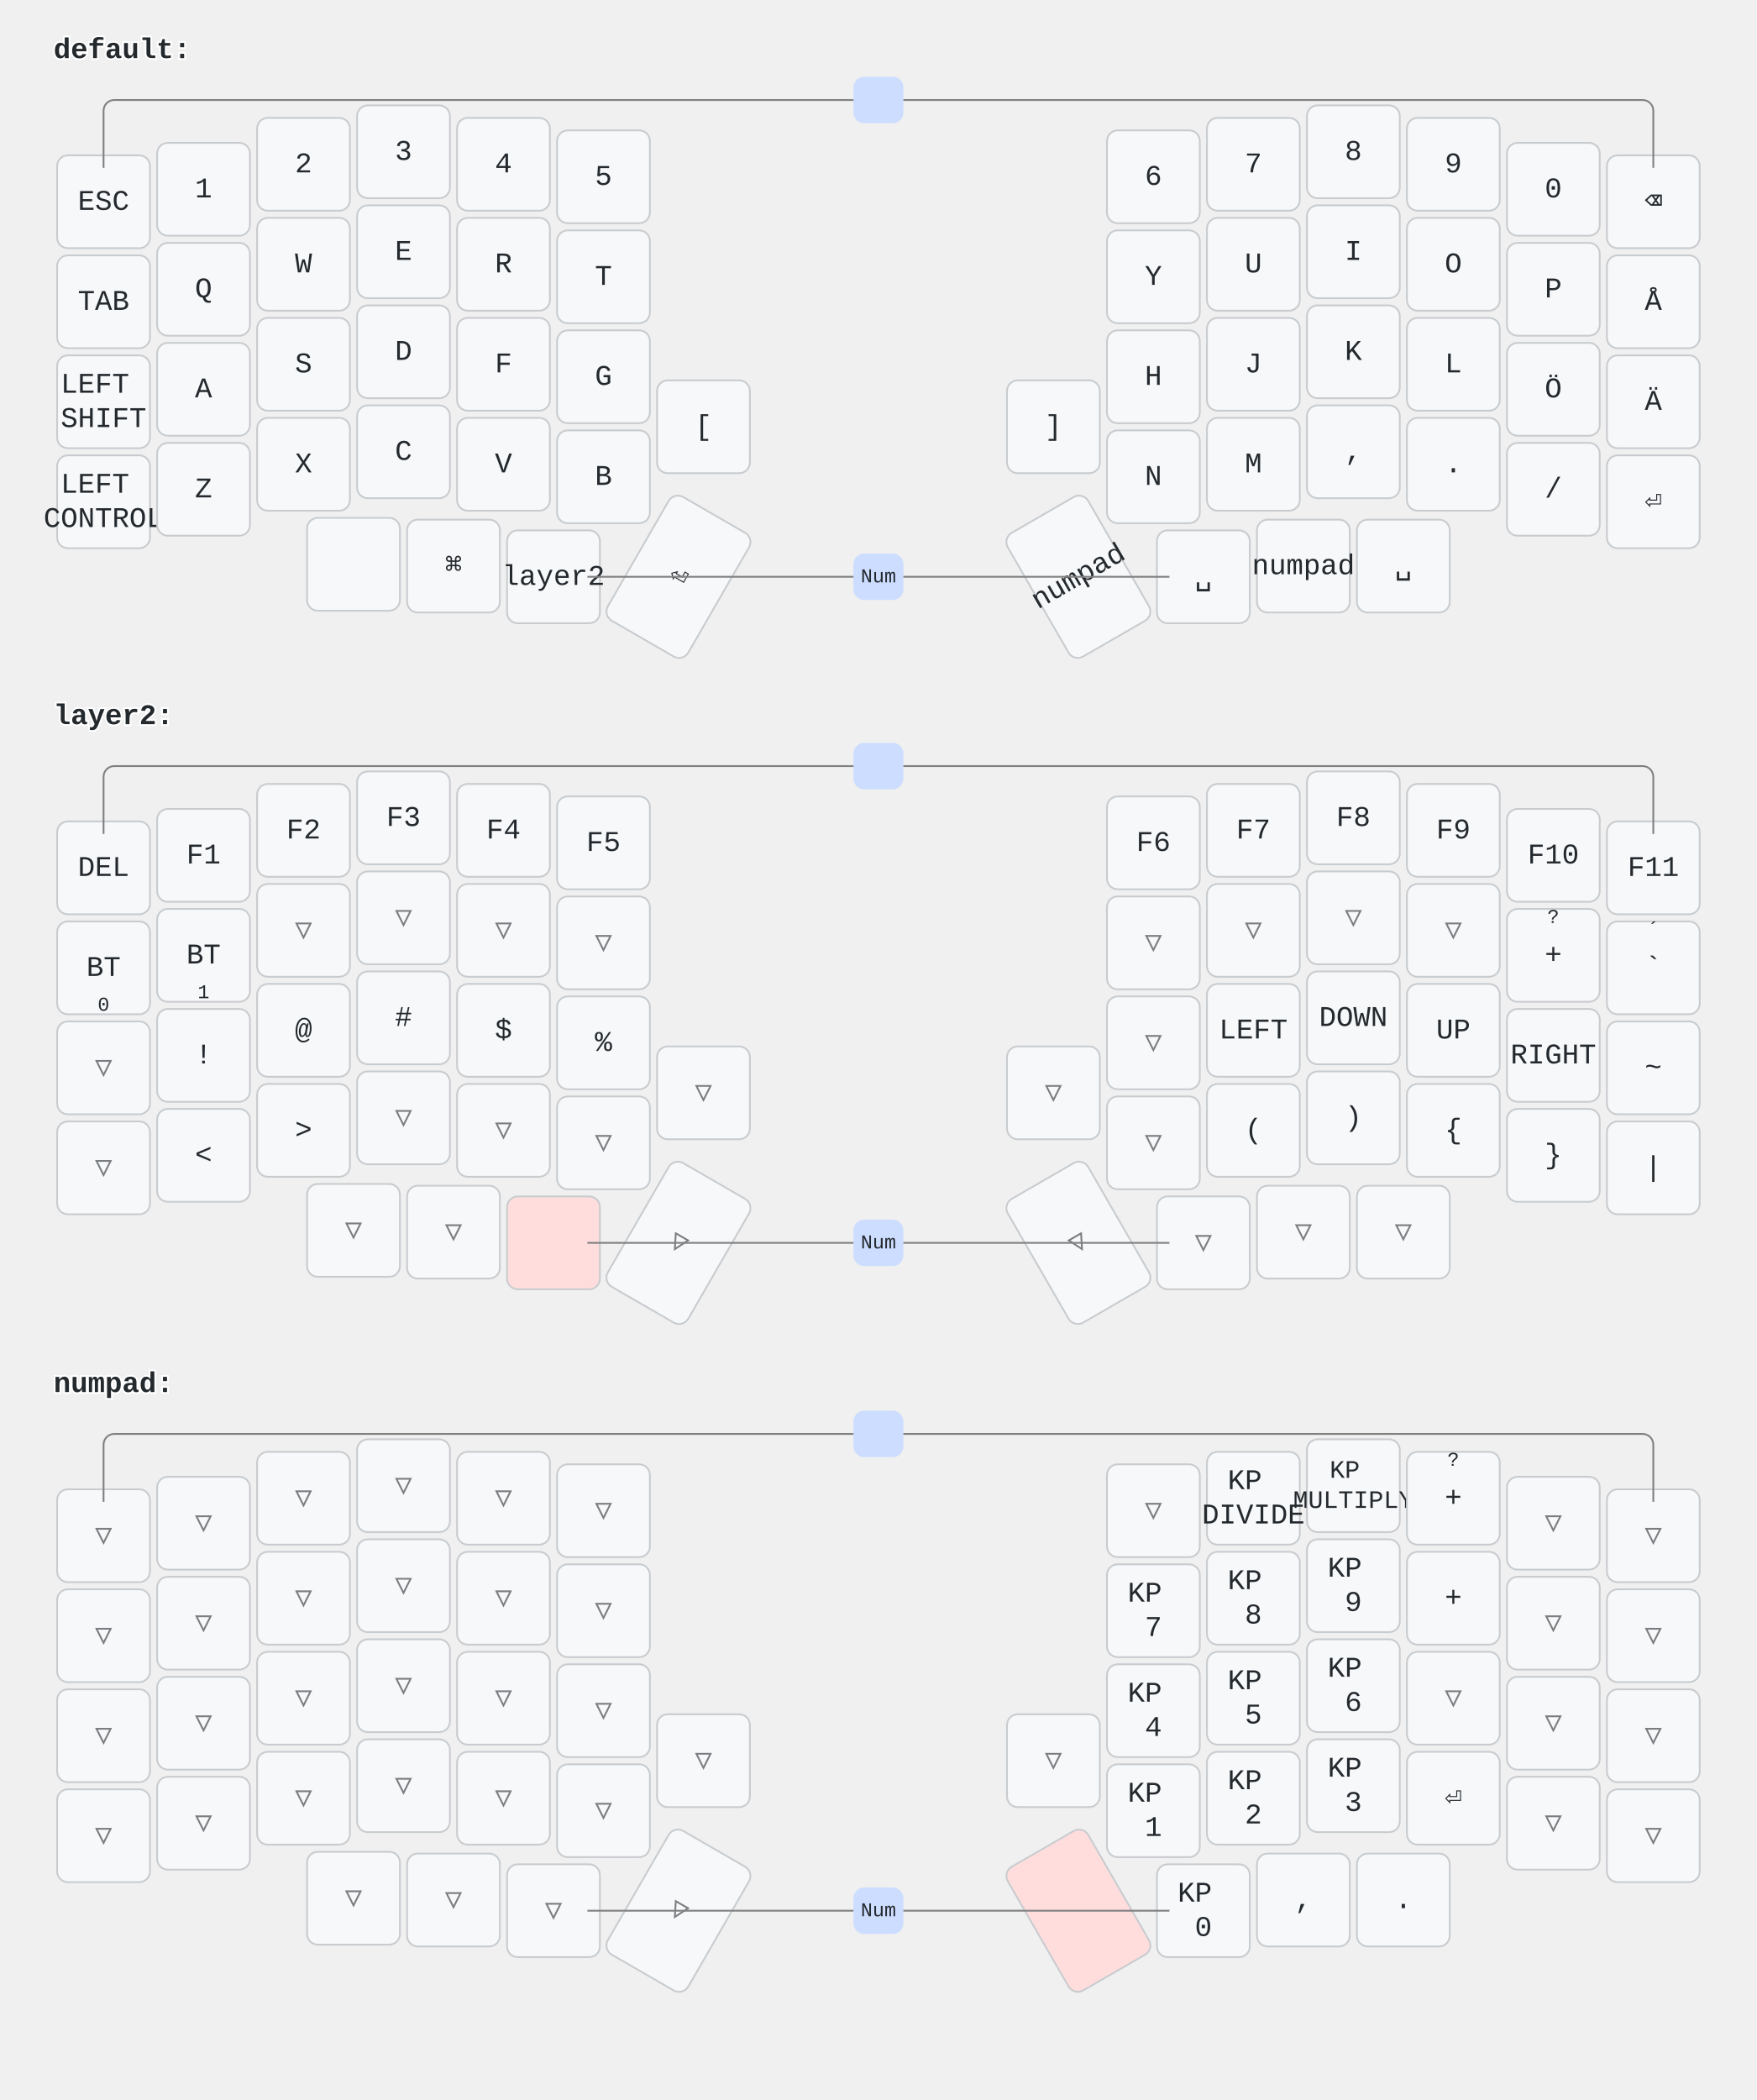
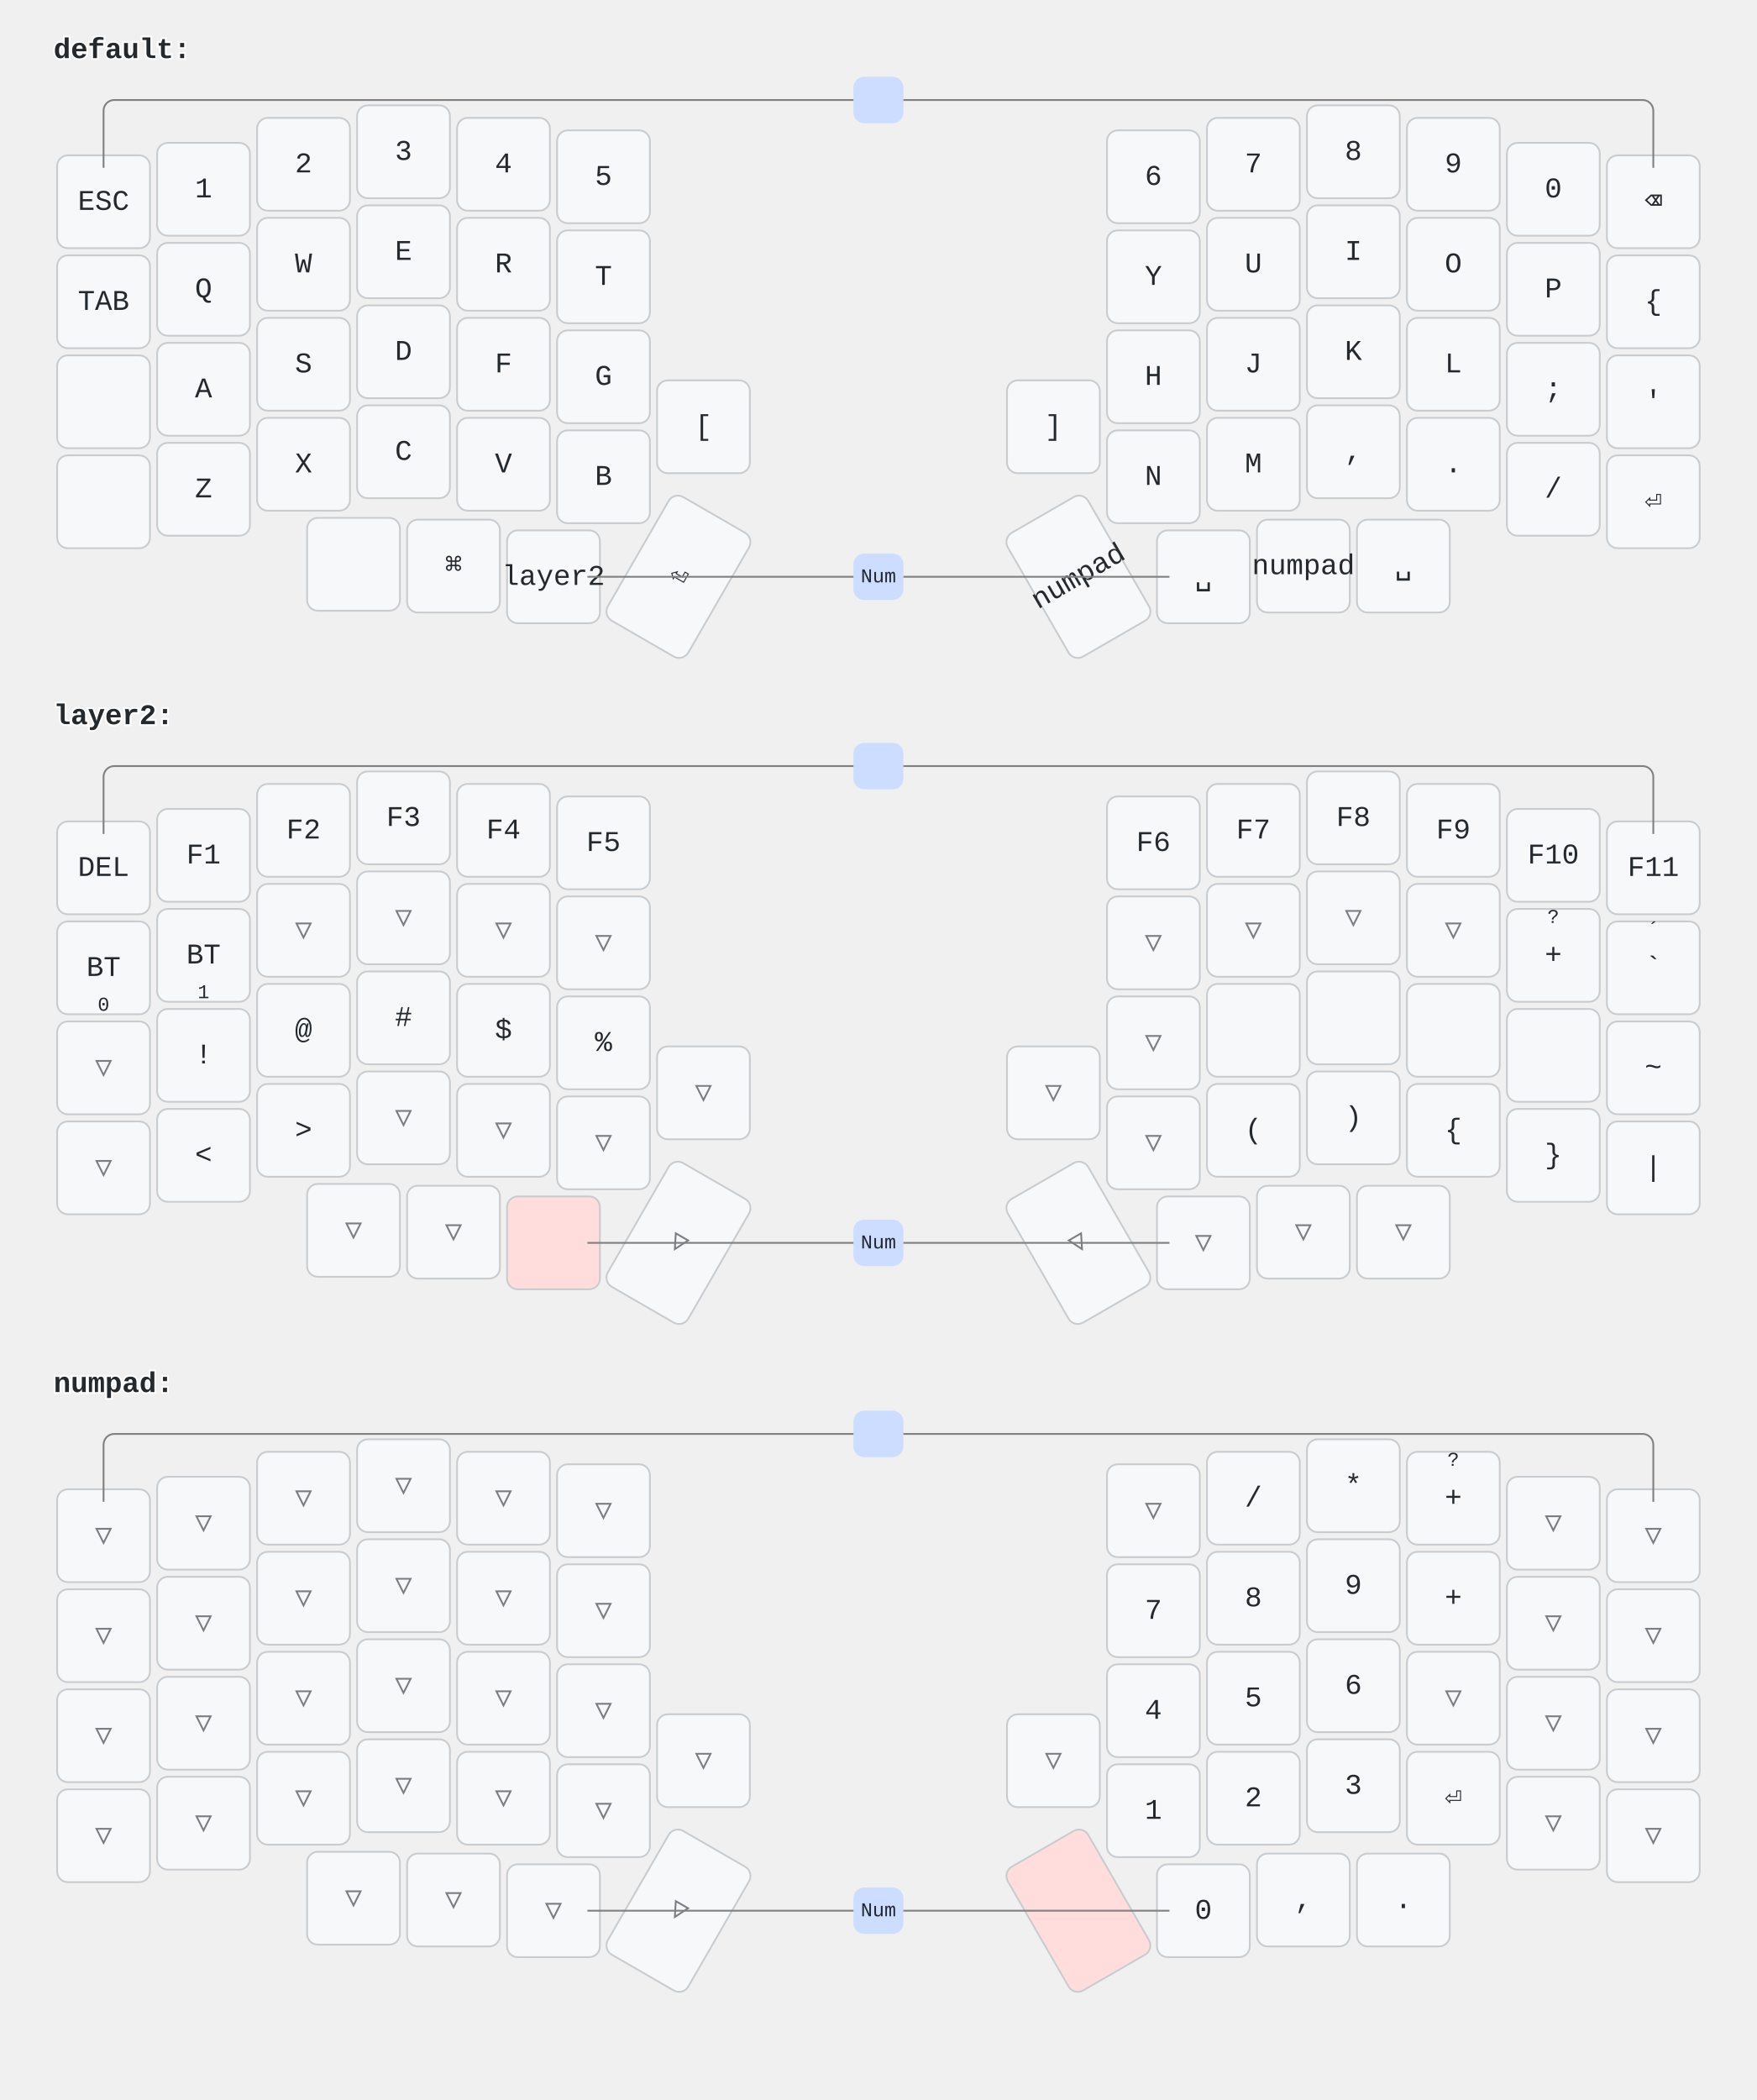
<svg xmlns="http://www.w3.org/2000/svg" xmlns:xlink="http://www.w3.org/1999/xlink" width="984" height="1176" viewBox="0 0 984 1176" class="keymap">
  <defs>/* start glyphs */
- <svg id="mdi:apple-keyboard-option">
+ <svg id="mdi:apple-keyboard-control">
+       <svg id="mdi-apple-keyboard-control" viewBox="0 0 24 24">
+         <path d="M19.78,11.78L18.36,13.19L12,6.83L5.64,13.19L4.22,11.78L12,4L19.78,11.78Z" />
+       </svg>
+     </svg>
+     <svg id="mdi:apple-keyboard-option">
      <svg id="mdi-apple-keyboard-option" viewBox="0 0 24 24">
        <path d="M3,4H9.11L16.15,18H21V20H14.88L7.84,6H3V4M14,4H21V6H14V4Z" />
+       </svg>
+     </svg>
+     <svg id="mdi:apple-keyboard-shift">
+       <svg id="mdi-apple-keyboard-shift" viewBox="0 0 24 24">
+         <path d="M15,18V12H17.17L12,6.83L6.83,12H9V18H15M12,4L22,14H17V20H7V14H2L12,4Z" />
+       </svg>
+     </svg>
+     <svg id="mdi:arrow-down-bold">
+       <svg id="mdi-arrow-down-bold" viewBox="0 0 24 24">
+         <path d="M9,4H15V12H19.84L12,19.84L4.16,12H9V4Z" />
+       </svg>
+     </svg>
+     <svg id="mdi:arrow-left-bold">
+       <svg id="mdi-arrow-left-bold" viewBox="0 0 24 24">
+         <path d="M20,9V15H12V19.84L4.16,12L12,4.16V9H20Z" />
+       </svg>
+     </svg>
+     <svg id="mdi:arrow-right-bold">
+       <svg id="mdi-arrow-right-bold" viewBox="0 0 24 24">
+         <path d="M4,15V9H12V4.16L19.84,12L12,19.84V15H4Z" />
+       </svg>
+     </svg>
+     <svg id="mdi:arrow-up-bold">
+       <svg id="mdi-arrow-up-bold" viewBox="0 0 24 24">
+         <path d="M15,20H9V12H4.16L12,4.16L19.84,12H15V20Z" />
      </svg>
    </svg>
    <svg id="mdi:lock">
      <svg id="mdi-lock" viewBox="0 0 24 24">
        <path d="M12,17A2,2 0 0,0 14,15C14,13.89 13.1,13 12,13A2,2 0 0,0 10,15A2,2 0 0,0 12,17M18,8A2,2 0 0,1 20,10V20A2,2 0 0,1 18,22H6A2,2 0 0,1 4,20V10C4,8.89 4.9,8 6,8H7V6A5,5 0 0,1 12,1A5,5 0 0,1 17,6V8H18M12,3A3,3 0 0,0 9,6V8H15V6A3,3 0 0,0 12,3Z" />
      </svg>
    </svg>
  </defs>/* end glyphs */
<style>
/* inherit to force styles through use tags */
svg path {
    fill: inherit;
}

/* font and background color specifications */
svg.keymap {
    font-family: SFMono-Regular,Consolas,Liberation Mono,Menlo,monospace;
    font-size: 16px;
    font-kerning: normal;
    text-rendering: optimizeLegibility;
    fill: #24292e;
}

/* default key styling */
rect.key {
    fill: #f6f8fa;
    stroke: #c9cccf;
    stroke-width: 1;
}

/* default key side styling, only used is draw_key_sides is set */
rect.side {
    filter: brightness(90%);
}

/* color accent for combo boxes */
rect.combo, rect.combo-separate {
    fill: #cdf;
}

/* color accent for held keys */
rect.held, rect.combo.held {
    fill: #fdd;
}

/* color accent for ghost (optional) keys */
rect.ghost, rect.combo.ghost {
    stroke-dasharray: 4, 4;
    stroke-width: 2;
}

text {
    text-anchor: middle;
    dominant-baseline: middle;
}

/* styling for layer labels */
text.label {
    font-weight: bold;
    text-anchor: start;
    stroke: white;
    stroke-width: 2;
    paint-order: stroke;
}

/* styling for combo tap, and key hold/shifted label text */
text.combo, text.hold, text.shifted {
    font-size: 11px;
}

text.hold {
    text-anchor: middle;
    dominant-baseline: auto;
}

text.shifted {
    text-anchor: middle;
    dominant-baseline: hanging;
}

/* styling for hold/shifted label text in combo box */
text.combo.hold, text.combo.shifted {
    font-size: 8px;
}

/* lighter symbol for transparent keys */
text.trans {
    fill: #7b7e81;
}

/* styling for combo dendrons */
path.combo {
    stroke-width: 1;
    stroke: gray;
    fill: none;
}

/* Start Tabler Icons Cleanup */
/* cannot use height/width with glyphs */
.icon-tabler &gt; path {
    fill: inherit;
    stroke: inherit;
    stroke-width: 2;
}
/* hide tabler's default box */
.icon-tabler &gt; path[stroke="none"][fill="none"] {
    visibility: hidden;
}
/* End Tabler Icons Cleanup */
</style>
  <g transform="translate(30, 0)" class="layer-default">
    <text x="0" y="28" class="label">default:</text>
    <g transform="translate(0, 57)">
      <g transform="translate(28, 56)" class="key keypos-0">
        <rect rx="6" ry="6" x="-26" y="-26" width="52" height="52" class="key" />
        <text x="0" y="0" class="key tap">ESC</text>
      </g>
      <g transform="translate(84, 49)" class="key keypos-1">
        <rect rx="6" ry="6" x="-26" y="-26" width="52" height="52" class="key" />
        <text x="0" y="0" class="key tap">1</text>
      </g>
      <g transform="translate(140, 35)" class="key keypos-2">
        <rect rx="6" ry="6" x="-26" y="-26" width="52" height="52" class="key" />
        <text x="0" y="0" class="key tap">2</text>
      </g>
      <g transform="translate(196, 28)" class="key keypos-3">
        <rect rx="6" ry="6" x="-26" y="-26" width="52" height="52" class="key" />
        <text x="0" y="0" class="key tap">3</text>
      </g>
      <g transform="translate(252, 35)" class="key keypos-4">
        <rect rx="6" ry="6" x="-26" y="-26" width="52" height="52" class="key" />
        <text x="0" y="0" class="key tap">4</text>
      </g>
      <g transform="translate(308, 42)" class="key keypos-5">
        <rect rx="6" ry="6" x="-26" y="-26" width="52" height="52" class="key" />
        <text x="0" y="0" class="key tap">5</text>
      </g>
      <g transform="translate(616, 42)" class="key keypos-6">
        <rect rx="6" ry="6" x="-26" y="-26" width="52" height="52" class="key" />
        <text x="0" y="0" class="key tap">6</text>
      </g>
      <g transform="translate(672, 35)" class="key keypos-7">
        <rect rx="6" ry="6" x="-26" y="-26" width="52" height="52" class="key" />
        <text x="0" y="0" class="key tap">7</text>
      </g>
      <g transform="translate(728, 28)" class="key keypos-8">
        <rect rx="6" ry="6" x="-26" y="-26" width="52" height="52" class="key" />
        <text x="0" y="0" class="key tap">8</text>
      </g>
      <g transform="translate(784, 35)" class="key keypos-9">
        <rect rx="6" ry="6" x="-26" y="-26" width="52" height="52" class="key" />
        <text x="0" y="0" class="key tap">9</text>
      </g>
      <g transform="translate(840, 49)" class="key keypos-10">
        <rect rx="6" ry="6" x="-26" y="-26" width="52" height="52" class="key" />
        <text x="0" y="0" class="key tap">0</text>
      </g>
      <g transform="translate(896, 56)" class="key keypos-11">
        <rect rx="6" ry="6" x="-26" y="-26" width="52" height="52" class="key" />
        <text x="0" y="0" class="key tap">⌫</text>
      </g>
      <g transform="translate(28, 112)" class="key keypos-12">
        <rect rx="6" ry="6" x="-26" y="-26" width="52" height="52" class="key" />
        <text x="0" y="0" class="key tap">TAB</text>
      </g>
      <g transform="translate(84, 105)" class="key keypos-13">
        <rect rx="6" ry="6" x="-26" y="-26" width="52" height="52" class="key" />
        <text x="0" y="0" class="key tap">Q</text>
      </g>
      <g transform="translate(140, 91)" class="key keypos-14">
        <rect rx="6" ry="6" x="-26" y="-26" width="52" height="52" class="key" />
        <text x="0" y="0" class="key tap">W</text>
      </g>
      <g transform="translate(196, 84)" class="key keypos-15">
        <rect rx="6" ry="6" x="-26" y="-26" width="52" height="52" class="key" />
        <text x="0" y="0" class="key tap">E</text>
      </g>
      <g transform="translate(252, 91)" class="key keypos-16">
        <rect rx="6" ry="6" x="-26" y="-26" width="52" height="52" class="key" />
        <text x="0" y="0" class="key tap">R</text>
      </g>
      <g transform="translate(308, 98)" class="key keypos-17">
        <rect rx="6" ry="6" x="-26" y="-26" width="52" height="52" class="key" />
        <text x="0" y="0" class="key tap">T</text>
      </g>
      <g transform="translate(616, 98)" class="key keypos-18">
        <rect rx="6" ry="6" x="-26" y="-26" width="52" height="52" class="key" />
        <text x="0" y="0" class="key tap">Y</text>
      </g>
      <g transform="translate(672, 91)" class="key keypos-19">
        <rect rx="6" ry="6" x="-26" y="-26" width="52" height="52" class="key" />
        <text x="0" y="0" class="key tap">U</text>
      </g>
      <g transform="translate(728, 84)" class="key keypos-20">
        <rect rx="6" ry="6" x="-26" y="-26" width="52" height="52" class="key" />
        <text x="0" y="0" class="key tap">I</text>
      </g>
      <g transform="translate(784, 91)" class="key keypos-21">
        <rect rx="6" ry="6" x="-26" y="-26" width="52" height="52" class="key" />
        <text x="0" y="0" class="key tap">O</text>
      </g>
      <g transform="translate(840, 105)" class="key keypos-22">
        <rect rx="6" ry="6" x="-26" y="-26" width="52" height="52" class="key" />
        <text x="0" y="0" class="key tap">P</text>
      </g>
      <g transform="translate(896, 112)" class="key keypos-23">
        <rect rx="6" ry="6" x="-26" y="-26" width="52" height="52" class="key" />
-         <text x="0" y="0" class="key tap">Å</text>
+         <text x="0" y="0" class="key tap">{</text>
      </g>
      <g transform="translate(28, 168)" class="key keypos-24">
        <rect rx="6" ry="6" x="-26" y="-26" width="52" height="52" class="key" />
-         <text x="0" y="0" class="key tap">
-           <tspan x="0" dy="-0.6em">LEFT</tspan>
-           <tspan x="0" dy="1.2em">SHIFT</tspan>
-         </text>
+         <use href="#mdi:apple-keyboard-shift" xlink:href="#mdi:apple-keyboard-shift" x="-7" y="-7" height="14" width="14.0" class="key tap glyph mdi:apple-keyboard-shift" />
      </g>
      <g transform="translate(84, 161)" class="key keypos-25">
        <rect rx="6" ry="6" x="-26" y="-26" width="52" height="52" class="key" />
        <text x="0" y="0" class="key tap">A</text>
      </g>
      <g transform="translate(140, 147)" class="key keypos-26">
        <rect rx="6" ry="6" x="-26" y="-26" width="52" height="52" class="key" />
        <text x="0" y="0" class="key tap">S</text>
      </g>
      <g transform="translate(196, 140)" class="key keypos-27">
        <rect rx="6" ry="6" x="-26" y="-26" width="52" height="52" class="key" />
        <text x="0" y="0" class="key tap">D</text>
      </g>
      <g transform="translate(252, 147)" class="key keypos-28">
        <rect rx="6" ry="6" x="-26" y="-26" width="52" height="52" class="key" />
        <text x="0" y="0" class="key tap">F</text>
      </g>
      <g transform="translate(308, 154)" class="key keypos-29">
        <rect rx="6" ry="6" x="-26" y="-26" width="52" height="52" class="key" />
        <text x="0" y="0" class="key tap">G</text>
      </g>
      <g transform="translate(616, 154)" class="key keypos-30">
        <rect rx="6" ry="6" x="-26" y="-26" width="52" height="52" class="key" />
        <text x="0" y="0" class="key tap">H</text>
      </g>
      <g transform="translate(672, 147)" class="key keypos-31">
        <rect rx="6" ry="6" x="-26" y="-26" width="52" height="52" class="key" />
        <text x="0" y="0" class="key tap">J</text>
      </g>
      <g transform="translate(728, 140)" class="key keypos-32">
        <rect rx="6" ry="6" x="-26" y="-26" width="52" height="52" class="key" />
        <text x="0" y="0" class="key tap">K</text>
      </g>
      <g transform="translate(784, 147)" class="key keypos-33">
        <rect rx="6" ry="6" x="-26" y="-26" width="52" height="52" class="key" />
        <text x="0" y="0" class="key tap">L</text>
      </g>
      <g transform="translate(840, 161)" class="key keypos-34">
        <rect rx="6" ry="6" x="-26" y="-26" width="52" height="52" class="key" />
-         <text x="0" y="0" class="key tap">Ö</text>
+         <text x="0" y="0" class="key tap">;</text>
      </g>
      <g transform="translate(896, 168)" class="key keypos-35">
        <rect rx="6" ry="6" x="-26" y="-26" width="52" height="52" class="key" />
-         <text x="0" y="0" class="key tap">Ä</text>
+         <text x="0" y="0" class="key tap">'</text>
      </g>
      <g transform="translate(28, 224)" class="key keypos-36">
        <rect rx="6" ry="6" x="-26" y="-26" width="52" height="52" class="key" />
-         <text x="0" y="0" class="key tap">
-           <tspan x="0" dy="-0.6em">LEFT</tspan>
-           <tspan x="0" dy="1.2em">CONTROL</tspan>
-         </text>
+         <use href="#mdi:apple-keyboard-control" xlink:href="#mdi:apple-keyboard-control" x="-7" y="-7" height="14" width="14.0" class="key tap glyph mdi:apple-keyboard-control" />
      </g>
      <g transform="translate(84, 217)" class="key keypos-37">
        <rect rx="6" ry="6" x="-26" y="-26" width="52" height="52" class="key" />
        <text x="0" y="0" class="key tap">Z</text>
      </g>
      <g transform="translate(140, 203)" class="key keypos-38">
        <rect rx="6" ry="6" x="-26" y="-26" width="52" height="52" class="key" />
        <text x="0" y="0" class="key tap">X</text>
      </g>
      <g transform="translate(196, 196)" class="key keypos-39">
        <rect rx="6" ry="6" x="-26" y="-26" width="52" height="52" class="key" />
        <text x="0" y="0" class="key tap">C</text>
      </g>
      <g transform="translate(252, 203)" class="key keypos-40">
        <rect rx="6" ry="6" x="-26" y="-26" width="52" height="52" class="key" />
        <text x="0" y="0" class="key tap">V</text>
      </g>
      <g transform="translate(308, 210)" class="key keypos-41">
        <rect rx="6" ry="6" x="-26" y="-26" width="52" height="52" class="key" />
        <text x="0" y="0" class="key tap">B</text>
      </g>
      <g transform="translate(364, 182)" class="key keypos-42">
        <rect rx="6" ry="6" x="-26" y="-26" width="52" height="52" class="key" />
        <text x="0" y="0" class="key tap">[</text>
      </g>
      <g transform="translate(560, 182)" class="key keypos-43">
        <rect rx="6" ry="6" x="-26" y="-26" width="52" height="52" class="key" />
        <text x="0" y="0" class="key tap">]</text>
      </g>
      <g transform="translate(616, 210)" class="key keypos-44">
        <rect rx="6" ry="6" x="-26" y="-26" width="52" height="52" class="key" />
        <text x="0" y="0" class="key tap">N</text>
      </g>
      <g transform="translate(672, 203)" class="key keypos-45">
        <rect rx="6" ry="6" x="-26" y="-26" width="52" height="52" class="key" />
        <text x="0" y="0" class="key tap">M</text>
      </g>
      <g transform="translate(728, 196)" class="key keypos-46">
        <rect rx="6" ry="6" x="-26" y="-26" width="52" height="52" class="key" />
        <text x="0" y="0" class="key tap">,</text>
      </g>
      <g transform="translate(784, 203)" class="key keypos-47">
        <rect rx="6" ry="6" x="-26" y="-26" width="52" height="52" class="key" />
        <text x="0" y="0" class="key tap">.</text>
      </g>
      <g transform="translate(840, 217)" class="key keypos-48">
        <rect rx="6" ry="6" x="-26" y="-26" width="52" height="52" class="key" />
        <text x="0" y="0" class="key tap">/</text>
      </g>
      <g transform="translate(896, 224)" class="key keypos-49">
        <rect rx="6" ry="6" x="-26" y="-26" width="52" height="52" class="key" />
        <text x="0" y="0" class="key tap">⏎</text>
      </g>
      <g transform="translate(168, 259)" class="key keypos-50">
        <rect rx="6" ry="6" x="-26" y="-26" width="52" height="52" class="key" />
        <use href="#mdi:apple-keyboard-option" xlink:href="#mdi:apple-keyboard-option" x="-7" y="-7" height="14" width="14.0" class="key tap glyph mdi:apple-keyboard-option" />
      </g>
      <g transform="translate(224, 260)" class="key keypos-51">
        <rect rx="6" ry="6" x="-26" y="-26" width="52" height="52" class="key" />
        <text x="0" y="0" class="key tap">⌘</text>
      </g>
      <g transform="translate(280, 266)" class="key keypos-52">
        <rect rx="6" ry="6" x="-26" y="-26" width="52" height="52" class="key" />
        <text x="0" y="0" class="key tap">layer2</text>
      </g>
      <g transform="translate(350, 266) rotate(30.0)" class="key keypos-53">
        <rect rx="6" ry="6" x="-26" y="-40" width="52" height="80" class="key" />
        <text x="0" y="0" class="key tap">⏎</text>
      </g>
      <g transform="translate(574, 266) rotate(-30.0)" class="key keypos-54">
        <rect rx="6" ry="6" x="-26" y="-40" width="52" height="80" class="key" />
        <text x="0" y="0" class="key tap">numpad</text>
      </g>
      <g transform="translate(644, 266)" class="key keypos-55">
        <rect rx="6" ry="6" x="-26" y="-26" width="52" height="52" class="key" />
        <text x="0" y="0" class="key tap">␣</text>
      </g>
      <g transform="translate(700, 260)" class="key keypos-56">
        <rect rx="6" ry="6" x="-26" y="-26" width="52" height="52" class="key" />
        <text x="0" y="0" class="key tap">numpad</text>
      </g>
      <g transform="translate(756, 260)" class="key keypos-57">
        <rect rx="6" ry="6" x="-26" y="-26" width="52" height="52" class="key" />
        <text x="0" y="0" class="key tap">␣</text>
      </g>
      <g class="combo combopos-0">
        <path d="M462,-1 h-428 a6.0,6.0 0 0 0 -6.0,6.0 v32" class="combo" />
        <path d="M462,-1 h428 a6.0,6.0 0 0 1 6.0,6.0 v32" class="combo" />
        <rect rx="6" ry="6" x="448" y="-14" width="28" height="26" class="combo" />
        <use href="#mdi:lock" xlink:href="#mdi:lock" x="455" y="-8" height="14" width="14.0" class="combo tap glyph mdi:lock" />
      </g>
      <g class="combo combopos-1">
        <path d="M462,266 l-163,0" class="combo" />
        <path d="M462,266 l163,0" class="combo" />
        <rect rx="6" ry="6" x="448" y="253" width="28" height="26" class="combo" />
        <text x="462" y="266" class="combo tap">Num</text>
      </g>
    </g>
  </g>
  <g transform="translate(30, 373)" class="layer-layer2">
    <text x="0" y="28" class="label">layer2:</text>
    <g transform="translate(0, 57)">
      <g transform="translate(28, 56)" class="key keypos-0">
        <rect rx="6" ry="6" x="-26" y="-26" width="52" height="52" class="key" />
        <text x="0" y="0" class="key tap">DEL</text>
      </g>
      <g transform="translate(84, 49)" class="key keypos-1">
        <rect rx="6" ry="6" x="-26" y="-26" width="52" height="52" class="key" />
        <text x="0" y="0" class="key tap">F1</text>
      </g>
      <g transform="translate(140, 35)" class="key keypos-2">
        <rect rx="6" ry="6" x="-26" y="-26" width="52" height="52" class="key" />
        <text x="0" y="0" class="key tap">F2</text>
      </g>
      <g transform="translate(196, 28)" class="key keypos-3">
        <rect rx="6" ry="6" x="-26" y="-26" width="52" height="52" class="key" />
        <text x="0" y="0" class="key tap">F3</text>
      </g>
      <g transform="translate(252, 35)" class="key keypos-4">
        <rect rx="6" ry="6" x="-26" y="-26" width="52" height="52" class="key" />
        <text x="0" y="0" class="key tap">F4</text>
      </g>
      <g transform="translate(308, 42)" class="key keypos-5">
        <rect rx="6" ry="6" x="-26" y="-26" width="52" height="52" class="key" />
        <text x="0" y="0" class="key tap">F5</text>
      </g>
      <g transform="translate(616, 42)" class="key keypos-6">
        <rect rx="6" ry="6" x="-26" y="-26" width="52" height="52" class="key" />
        <text x="0" y="0" class="key tap">F6</text>
      </g>
      <g transform="translate(672, 35)" class="key keypos-7">
        <rect rx="6" ry="6" x="-26" y="-26" width="52" height="52" class="key" />
        <text x="0" y="0" class="key tap">F7</text>
      </g>
      <g transform="translate(728, 28)" class="key keypos-8">
        <rect rx="6" ry="6" x="-26" y="-26" width="52" height="52" class="key" />
        <text x="0" y="0" class="key tap">F8</text>
      </g>
      <g transform="translate(784, 35)" class="key keypos-9">
        <rect rx="6" ry="6" x="-26" y="-26" width="52" height="52" class="key" />
        <text x="0" y="0" class="key tap">F9</text>
      </g>
      <g transform="translate(840, 49)" class="key keypos-10">
        <rect rx="6" ry="6" x="-26" y="-26" width="52" height="52" class="key" />
        <text x="0" y="0" class="key tap">F10</text>
      </g>
      <g transform="translate(896, 56)" class="key keypos-11">
        <rect rx="6" ry="6" x="-26" y="-26" width="52" height="52" class="key" />
        <text x="0" y="0" class="key tap">F11</text>
      </g>
      <g transform="translate(28, 112)" class="key keypos-12">
        <rect rx="6" ry="6" x="-26" y="-26" width="52" height="52" class="key" />
        <text x="0" y="0" class="key tap">BT</text>
        <text x="0" y="24" class="key hold">0</text>
      </g>
      <g transform="translate(84, 105)" class="key keypos-13">
        <rect rx="6" ry="6" x="-26" y="-26" width="52" height="52" class="key" />
        <text x="0" y="0" class="key tap">BT</text>
        <text x="0" y="24" class="key hold">1</text>
      </g>
      <g transform="translate(140, 91)" class="key trans keypos-14">
        <rect rx="6" ry="6" x="-26" y="-26" width="52" height="52" class="key trans" />
        <text x="0" y="0" class="key trans tap">▽</text>
      </g>
      <g transform="translate(196, 84)" class="key trans keypos-15">
        <rect rx="6" ry="6" x="-26" y="-26" width="52" height="52" class="key trans" />
        <text x="0" y="0" class="key trans tap">▽</text>
      </g>
      <g transform="translate(252, 91)" class="key trans keypos-16">
        <rect rx="6" ry="6" x="-26" y="-26" width="52" height="52" class="key trans" />
        <text x="0" y="0" class="key trans tap">▽</text>
      </g>
      <g transform="translate(308, 98)" class="key trans keypos-17">
        <rect rx="6" ry="6" x="-26" y="-26" width="52" height="52" class="key trans" />
        <text x="0" y="0" class="key trans tap">▽</text>
      </g>
      <g transform="translate(616, 98)" class="key trans keypos-18">
        <rect rx="6" ry="6" x="-26" y="-26" width="52" height="52" class="key trans" />
        <text x="0" y="0" class="key trans tap">▽</text>
      </g>
      <g transform="translate(672, 91)" class="key trans keypos-19">
        <rect rx="6" ry="6" x="-26" y="-26" width="52" height="52" class="key trans" />
        <text x="0" y="0" class="key trans tap">▽</text>
      </g>
      <g transform="translate(728, 84)" class="key trans keypos-20">
        <rect rx="6" ry="6" x="-26" y="-26" width="52" height="52" class="key trans" />
        <text x="0" y="0" class="key trans tap">▽</text>
      </g>
      <g transform="translate(784, 91)" class="key trans keypos-21">
        <rect rx="6" ry="6" x="-26" y="-26" width="52" height="52" class="key trans" />
        <text x="0" y="0" class="key trans tap">▽</text>
      </g>
      <g transform="translate(840, 105)" class="key keypos-22">
        <rect rx="6" ry="6" x="-26" y="-26" width="52" height="52" class="key" />
        <text x="0" y="0" class="key tap">+</text>
        <text x="0" y="-24" class="key shifted">?</text>
      </g>
      <g transform="translate(896, 112)" class="key keypos-23">
        <rect rx="6" ry="6" x="-26" y="-26" width="52" height="52" class="key" />
        <text x="0" y="0" class="key tap">`</text>
        <text x="0" y="-24" class="key shifted">´</text>
      </g>
      <g transform="translate(28, 168)" class="key trans keypos-24">
        <rect rx="6" ry="6" x="-26" y="-26" width="52" height="52" class="key trans" />
        <text x="0" y="0" class="key trans tap">▽</text>
      </g>
      <g transform="translate(84, 161)" class="key keypos-25">
        <rect rx="6" ry="6" x="-26" y="-26" width="52" height="52" class="key" />
        <text x="0" y="0" class="key tap">!</text>
      </g>
      <g transform="translate(140, 147)" class="key keypos-26">
        <rect rx="6" ry="6" x="-26" y="-26" width="52" height="52" class="key" />
        <text x="0" y="0" class="key tap">@</text>
      </g>
      <g transform="translate(196, 140)" class="key keypos-27">
        <rect rx="6" ry="6" x="-26" y="-26" width="52" height="52" class="key" />
        <text x="0" y="0" class="key tap">#</text>
      </g>
      <g transform="translate(252, 147)" class="key keypos-28">
        <rect rx="6" ry="6" x="-26" y="-26" width="52" height="52" class="key" />
        <text x="0" y="0" class="key tap">$</text>
      </g>
      <g transform="translate(308, 154)" class="key keypos-29">
        <rect rx="6" ry="6" x="-26" y="-26" width="52" height="52" class="key" />
        <text x="0" y="0" class="key tap">%</text>
      </g>
      <g transform="translate(616, 154)" class="key trans keypos-30">
        <rect rx="6" ry="6" x="-26" y="-26" width="52" height="52" class="key trans" />
        <text x="0" y="0" class="key trans tap">▽</text>
      </g>
      <g transform="translate(672, 147)" class="key keypos-31">
        <rect rx="6" ry="6" x="-26" y="-26" width="52" height="52" class="key" />
-         <text x="0" y="0" class="key tap">LEFT</text>
+         <use href="#mdi:arrow-left-bold" xlink:href="#mdi:arrow-left-bold" x="-7" y="-7" height="14" width="14.0" class="key tap glyph mdi:arrow-left-bold" />
      </g>
      <g transform="translate(728, 140)" class="key keypos-32">
        <rect rx="6" ry="6" x="-26" y="-26" width="52" height="52" class="key" />
-         <text x="0" y="0" class="key tap">DOWN</text>
+         <use href="#mdi:arrow-down-bold" xlink:href="#mdi:arrow-down-bold" x="-7" y="-7" height="14" width="14.0" class="key tap glyph mdi:arrow-down-bold" />
      </g>
      <g transform="translate(784, 147)" class="key keypos-33">
        <rect rx="6" ry="6" x="-26" y="-26" width="52" height="52" class="key" />
-         <text x="0" y="0" class="key tap">UP</text>
+         <use href="#mdi:arrow-up-bold" xlink:href="#mdi:arrow-up-bold" x="-7" y="-7" height="14" width="14.0" class="key tap glyph mdi:arrow-up-bold" />
      </g>
      <g transform="translate(840, 161)" class="key keypos-34">
        <rect rx="6" ry="6" x="-26" y="-26" width="52" height="52" class="key" />
-         <text x="0" y="0" class="key tap">RIGHT</text>
+         <use href="#mdi:arrow-right-bold" xlink:href="#mdi:arrow-right-bold" x="-7" y="-7" height="14" width="14.0" class="key tap glyph mdi:arrow-right-bold" />
      </g>
      <g transform="translate(896, 168)" class="key keypos-35">
        <rect rx="6" ry="6" x="-26" y="-26" width="52" height="52" class="key" />
        <text x="0" y="0" class="key tap">~</text>
      </g>
      <g transform="translate(28, 224)" class="key trans keypos-36">
        <rect rx="6" ry="6" x="-26" y="-26" width="52" height="52" class="key trans" />
        <text x="0" y="0" class="key trans tap">▽</text>
      </g>
      <g transform="translate(84, 217)" class="key keypos-37">
        <rect rx="6" ry="6" x="-26" y="-26" width="52" height="52" class="key" />
        <text x="0" y="0" class="key tap">&lt;</text>
      </g>
      <g transform="translate(140, 203)" class="key keypos-38">
        <rect rx="6" ry="6" x="-26" y="-26" width="52" height="52" class="key" />
        <text x="0" y="0" class="key tap">&gt;</text>
      </g>
      <g transform="translate(196, 196)" class="key trans keypos-39">
        <rect rx="6" ry="6" x="-26" y="-26" width="52" height="52" class="key trans" />
        <text x="0" y="0" class="key trans tap">▽</text>
      </g>
      <g transform="translate(252, 203)" class="key trans keypos-40">
        <rect rx="6" ry="6" x="-26" y="-26" width="52" height="52" class="key trans" />
        <text x="0" y="0" class="key trans tap">▽</text>
      </g>
      <g transform="translate(308, 210)" class="key trans keypos-41">
        <rect rx="6" ry="6" x="-26" y="-26" width="52" height="52" class="key trans" />
        <text x="0" y="0" class="key trans tap">▽</text>
      </g>
      <g transform="translate(364, 182)" class="key trans keypos-42">
        <rect rx="6" ry="6" x="-26" y="-26" width="52" height="52" class="key trans" />
        <text x="0" y="0" class="key trans tap">▽</text>
      </g>
      <g transform="translate(560, 182)" class="key trans keypos-43">
        <rect rx="6" ry="6" x="-26" y="-26" width="52" height="52" class="key trans" />
        <text x="0" y="0" class="key trans tap">▽</text>
      </g>
      <g transform="translate(616, 210)" class="key trans keypos-44">
        <rect rx="6" ry="6" x="-26" y="-26" width="52" height="52" class="key trans" />
        <text x="0" y="0" class="key trans tap">▽</text>
      </g>
      <g transform="translate(672, 203)" class="key keypos-45">
        <rect rx="6" ry="6" x="-26" y="-26" width="52" height="52" class="key" />
        <text x="0" y="0" class="key tap">(</text>
      </g>
      <g transform="translate(728, 196)" class="key keypos-46">
        <rect rx="6" ry="6" x="-26" y="-26" width="52" height="52" class="key" />
        <text x="0" y="0" class="key tap">)</text>
      </g>
      <g transform="translate(784, 203)" class="key keypos-47">
        <rect rx="6" ry="6" x="-26" y="-26" width="52" height="52" class="key" />
        <text x="0" y="0" class="key tap">{</text>
      </g>
      <g transform="translate(840, 217)" class="key keypos-48">
        <rect rx="6" ry="6" x="-26" y="-26" width="52" height="52" class="key" />
        <text x="0" y="0" class="key tap">}</text>
      </g>
      <g transform="translate(896, 224)" class="key keypos-49">
        <rect rx="6" ry="6" x="-26" y="-26" width="52" height="52" class="key" />
        <text x="0" y="0" class="key tap">|</text>
      </g>
      <g transform="translate(168, 259)" class="key trans keypos-50">
        <rect rx="6" ry="6" x="-26" y="-26" width="52" height="52" class="key trans" />
        <text x="0" y="0" class="key trans tap">▽</text>
      </g>
      <g transform="translate(224, 260)" class="key trans keypos-51">
        <rect rx="6" ry="6" x="-26" y="-26" width="52" height="52" class="key trans" />
        <text x="0" y="0" class="key trans tap">▽</text>
      </g>
      <g transform="translate(280, 266)" class="key held keypos-52">
        <rect rx="6" ry="6" x="-26" y="-26" width="52" height="52" class="key held" />
      </g>
      <g transform="translate(350, 266) rotate(30.0)" class="key trans keypos-53">
        <rect rx="6" ry="6" x="-26" y="-40" width="52" height="80" class="key trans" />
        <text x="0" y="0" class="key trans tap">▽</text>
      </g>
      <g transform="translate(574, 266) rotate(-30.0)" class="key trans keypos-54">
        <rect rx="6" ry="6" x="-26" y="-40" width="52" height="80" class="key trans" />
        <text x="0" y="0" class="key trans tap">▽</text>
      </g>
      <g transform="translate(644, 266)" class="key trans keypos-55">
        <rect rx="6" ry="6" x="-26" y="-26" width="52" height="52" class="key trans" />
        <text x="0" y="0" class="key trans tap">▽</text>
      </g>
      <g transform="translate(700, 260)" class="key trans keypos-56">
        <rect rx="6" ry="6" x="-26" y="-26" width="52" height="52" class="key trans" />
        <text x="0" y="0" class="key trans tap">▽</text>
      </g>
      <g transform="translate(756, 260)" class="key trans keypos-57">
        <rect rx="6" ry="6" x="-26" y="-26" width="52" height="52" class="key trans" />
        <text x="0" y="0" class="key trans tap">▽</text>
      </g>
      <g class="combo combopos-0">
        <path d="M462,-1 h-428 a6.0,6.0 0 0 0 -6.0,6.0 v32" class="combo" />
        <path d="M462,-1 h428 a6.0,6.0 0 0 1 6.0,6.0 v32" class="combo" />
        <rect rx="6" ry="6" x="448" y="-14" width="28" height="26" class="combo" />
        <use href="#mdi:lock" xlink:href="#mdi:lock" x="455" y="-8" height="14" width="14.0" class="combo tap glyph mdi:lock" />
      </g>
      <g class="combo combopos-1">
        <path d="M462,266 l-163,0" class="combo" />
        <path d="M462,266 l163,0" class="combo" />
        <rect rx="6" ry="6" x="448" y="253" width="28" height="26" class="combo" />
        <text x="462" y="266" class="combo tap">Num</text>
      </g>
    </g>
  </g>
  <g transform="translate(30, 747)" class="layer-numpad">
    <text x="0" y="28" class="label">numpad:</text>
    <g transform="translate(0, 57)">
      <g transform="translate(28, 56)" class="key trans keypos-0">
        <rect rx="6" ry="6" x="-26" y="-26" width="52" height="52" class="key trans" />
        <text x="0" y="0" class="key trans tap">▽</text>
      </g>
      <g transform="translate(84, 49)" class="key trans keypos-1">
        <rect rx="6" ry="6" x="-26" y="-26" width="52" height="52" class="key trans" />
        <text x="0" y="0" class="key trans tap">▽</text>
      </g>
      <g transform="translate(140, 35)" class="key trans keypos-2">
        <rect rx="6" ry="6" x="-26" y="-26" width="52" height="52" class="key trans" />
        <text x="0" y="0" class="key trans tap">▽</text>
      </g>
      <g transform="translate(196, 28)" class="key trans keypos-3">
        <rect rx="6" ry="6" x="-26" y="-26" width="52" height="52" class="key trans" />
        <text x="0" y="0" class="key trans tap">▽</text>
      </g>
      <g transform="translate(252, 35)" class="key trans keypos-4">
        <rect rx="6" ry="6" x="-26" y="-26" width="52" height="52" class="key trans" />
        <text x="0" y="0" class="key trans tap">▽</text>
      </g>
      <g transform="translate(308, 42)" class="key trans keypos-5">
        <rect rx="6" ry="6" x="-26" y="-26" width="52" height="52" class="key trans" />
        <text x="0" y="0" class="key trans tap">▽</text>
      </g>
      <g transform="translate(616, 42)" class="key trans keypos-6">
        <rect rx="6" ry="6" x="-26" y="-26" width="52" height="52" class="key trans" />
        <text x="0" y="0" class="key trans tap">▽</text>
      </g>
      <g transform="translate(672, 35)" class="key keypos-7">
        <rect rx="6" ry="6" x="-26" y="-26" width="52" height="52" class="key" />
-         <text x="0" y="0" class="key tap">
-           <tspan x="0" dy="-0.6em">KP</tspan>
-           <tspan x="0" dy="1.2em">DIVIDE</tspan>
-         </text>
+         <text x="0" y="0" class="key tap">/</text>
      </g>
      <g transform="translate(728, 28)" class="key keypos-8">
        <rect rx="6" ry="6" x="-26" y="-26" width="52" height="52" class="key" />
-         <text x="0" y="0" class="key tap">
-           <tspan x="0" dy="-0.6em" style="font-size: 88%">KP</tspan>
-           <tspan x="0" dy="1.2em" style="font-size: 88%">MULTIPLY</tspan>
-         </text>
+         <text x="0" y="0" class="key tap">*</text>
      </g>
      <g transform="translate(784, 35)" class="key keypos-9">
        <rect rx="6" ry="6" x="-26" y="-26" width="52" height="52" class="key" />
        <text x="0" y="0" class="key tap">+</text>
        <text x="0" y="-24" class="key shifted">?</text>
      </g>
      <g transform="translate(840, 49)" class="key trans keypos-10">
        <rect rx="6" ry="6" x="-26" y="-26" width="52" height="52" class="key trans" />
        <text x="0" y="0" class="key trans tap">▽</text>
      </g>
      <g transform="translate(896, 56)" class="key trans keypos-11">
        <rect rx="6" ry="6" x="-26" y="-26" width="52" height="52" class="key trans" />
        <text x="0" y="0" class="key trans tap">▽</text>
      </g>
      <g transform="translate(28, 112)" class="key trans keypos-12">
        <rect rx="6" ry="6" x="-26" y="-26" width="52" height="52" class="key trans" />
        <text x="0" y="0" class="key trans tap">▽</text>
      </g>
      <g transform="translate(84, 105)" class="key trans keypos-13">
        <rect rx="6" ry="6" x="-26" y="-26" width="52" height="52" class="key trans" />
        <text x="0" y="0" class="key trans tap">▽</text>
      </g>
      <g transform="translate(140, 91)" class="key trans keypos-14">
        <rect rx="6" ry="6" x="-26" y="-26" width="52" height="52" class="key trans" />
        <text x="0" y="0" class="key trans tap">▽</text>
      </g>
      <g transform="translate(196, 84)" class="key trans keypos-15">
        <rect rx="6" ry="6" x="-26" y="-26" width="52" height="52" class="key trans" />
        <text x="0" y="0" class="key trans tap">▽</text>
      </g>
      <g transform="translate(252, 91)" class="key trans keypos-16">
        <rect rx="6" ry="6" x="-26" y="-26" width="52" height="52" class="key trans" />
        <text x="0" y="0" class="key trans tap">▽</text>
      </g>
      <g transform="translate(308, 98)" class="key trans keypos-17">
        <rect rx="6" ry="6" x="-26" y="-26" width="52" height="52" class="key trans" />
        <text x="0" y="0" class="key trans tap">▽</text>
      </g>
      <g transform="translate(616, 98)" class="key keypos-18">
        <rect rx="6" ry="6" x="-26" y="-26" width="52" height="52" class="key" />
-         <text x="0" y="0" class="key tap">
-           <tspan x="0" dy="-0.6em">KP</tspan>
-           <tspan x="0" dy="1.2em">7</tspan>
-         </text>
+         <text x="0" y="0" class="key tap">7</text>
      </g>
      <g transform="translate(672, 91)" class="key keypos-19">
        <rect rx="6" ry="6" x="-26" y="-26" width="52" height="52" class="key" />
-         <text x="0" y="0" class="key tap">
-           <tspan x="0" dy="-0.6em">KP</tspan>
-           <tspan x="0" dy="1.2em">8</tspan>
-         </text>
+         <text x="0" y="0" class="key tap">8</text>
      </g>
      <g transform="translate(728, 84)" class="key keypos-20">
        <rect rx="6" ry="6" x="-26" y="-26" width="52" height="52" class="key" />
-         <text x="0" y="0" class="key tap">
-           <tspan x="0" dy="-0.6em">KP</tspan>
-           <tspan x="0" dy="1.2em">9</tspan>
-         </text>
+         <text x="0" y="0" class="key tap">9</text>
      </g>
      <g transform="translate(784, 91)" class="key keypos-21">
        <rect rx="6" ry="6" x="-26" y="-26" width="52" height="52" class="key" />
        <text x="0" y="0" class="key tap">+</text>
      </g>
      <g transform="translate(840, 105)" class="key trans keypos-22">
        <rect rx="6" ry="6" x="-26" y="-26" width="52" height="52" class="key trans" />
        <text x="0" y="0" class="key trans tap">▽</text>
      </g>
      <g transform="translate(896, 112)" class="key trans keypos-23">
        <rect rx="6" ry="6" x="-26" y="-26" width="52" height="52" class="key trans" />
        <text x="0" y="0" class="key trans tap">▽</text>
      </g>
      <g transform="translate(28, 168)" class="key trans keypos-24">
        <rect rx="6" ry="6" x="-26" y="-26" width="52" height="52" class="key trans" />
        <text x="0" y="0" class="key trans tap">▽</text>
      </g>
      <g transform="translate(84, 161)" class="key trans keypos-25">
        <rect rx="6" ry="6" x="-26" y="-26" width="52" height="52" class="key trans" />
        <text x="0" y="0" class="key trans tap">▽</text>
      </g>
      <g transform="translate(140, 147)" class="key trans keypos-26">
        <rect rx="6" ry="6" x="-26" y="-26" width="52" height="52" class="key trans" />
        <text x="0" y="0" class="key trans tap">▽</text>
      </g>
      <g transform="translate(196, 140)" class="key trans keypos-27">
        <rect rx="6" ry="6" x="-26" y="-26" width="52" height="52" class="key trans" />
        <text x="0" y="0" class="key trans tap">▽</text>
      </g>
      <g transform="translate(252, 147)" class="key trans keypos-28">
        <rect rx="6" ry="6" x="-26" y="-26" width="52" height="52" class="key trans" />
        <text x="0" y="0" class="key trans tap">▽</text>
      </g>
      <g transform="translate(308, 154)" class="key trans keypos-29">
        <rect rx="6" ry="6" x="-26" y="-26" width="52" height="52" class="key trans" />
        <text x="0" y="0" class="key trans tap">▽</text>
      </g>
      <g transform="translate(616, 154)" class="key keypos-30">
        <rect rx="6" ry="6" x="-26" y="-26" width="52" height="52" class="key" />
-         <text x="0" y="0" class="key tap">
-           <tspan x="0" dy="-0.6em">KP</tspan>
-           <tspan x="0" dy="1.2em">4</tspan>
-         </text>
+         <text x="0" y="0" class="key tap">4</text>
      </g>
      <g transform="translate(672, 147)" class="key keypos-31">
        <rect rx="6" ry="6" x="-26" y="-26" width="52" height="52" class="key" />
-         <text x="0" y="0" class="key tap">
-           <tspan x="0" dy="-0.6em">KP</tspan>
-           <tspan x="0" dy="1.2em">5</tspan>
-         </text>
+         <text x="0" y="0" class="key tap">5</text>
      </g>
      <g transform="translate(728, 140)" class="key keypos-32">
        <rect rx="6" ry="6" x="-26" y="-26" width="52" height="52" class="key" />
-         <text x="0" y="0" class="key tap">
-           <tspan x="0" dy="-0.6em">KP</tspan>
-           <tspan x="0" dy="1.2em">6</tspan>
-         </text>
+         <text x="0" y="0" class="key tap">6</text>
      </g>
      <g transform="translate(784, 147)" class="key trans keypos-33">
        <rect rx="6" ry="6" x="-26" y="-26" width="52" height="52" class="key trans" />
        <text x="0" y="0" class="key trans tap">▽</text>
      </g>
      <g transform="translate(840, 161)" class="key trans keypos-34">
        <rect rx="6" ry="6" x="-26" y="-26" width="52" height="52" class="key trans" />
        <text x="0" y="0" class="key trans tap">▽</text>
      </g>
      <g transform="translate(896, 168)" class="key trans keypos-35">
        <rect rx="6" ry="6" x="-26" y="-26" width="52" height="52" class="key trans" />
        <text x="0" y="0" class="key trans tap">▽</text>
      </g>
      <g transform="translate(28, 224)" class="key trans keypos-36">
        <rect rx="6" ry="6" x="-26" y="-26" width="52" height="52" class="key trans" />
        <text x="0" y="0" class="key trans tap">▽</text>
      </g>
      <g transform="translate(84, 217)" class="key trans keypos-37">
        <rect rx="6" ry="6" x="-26" y="-26" width="52" height="52" class="key trans" />
        <text x="0" y="0" class="key trans tap">▽</text>
      </g>
      <g transform="translate(140, 203)" class="key trans keypos-38">
        <rect rx="6" ry="6" x="-26" y="-26" width="52" height="52" class="key trans" />
        <text x="0" y="0" class="key trans tap">▽</text>
      </g>
      <g transform="translate(196, 196)" class="key trans keypos-39">
        <rect rx="6" ry="6" x="-26" y="-26" width="52" height="52" class="key trans" />
        <text x="0" y="0" class="key trans tap">▽</text>
      </g>
      <g transform="translate(252, 203)" class="key trans keypos-40">
        <rect rx="6" ry="6" x="-26" y="-26" width="52" height="52" class="key trans" />
        <text x="0" y="0" class="key trans tap">▽</text>
      </g>
      <g transform="translate(308, 210)" class="key trans keypos-41">
        <rect rx="6" ry="6" x="-26" y="-26" width="52" height="52" class="key trans" />
        <text x="0" y="0" class="key trans tap">▽</text>
      </g>
      <g transform="translate(364, 182)" class="key trans keypos-42">
        <rect rx="6" ry="6" x="-26" y="-26" width="52" height="52" class="key trans" />
        <text x="0" y="0" class="key trans tap">▽</text>
      </g>
      <g transform="translate(560, 182)" class="key trans keypos-43">
        <rect rx="6" ry="6" x="-26" y="-26" width="52" height="52" class="key trans" />
        <text x="0" y="0" class="key trans tap">▽</text>
      </g>
      <g transform="translate(616, 210)" class="key keypos-44">
        <rect rx="6" ry="6" x="-26" y="-26" width="52" height="52" class="key" />
-         <text x="0" y="0" class="key tap">
-           <tspan x="0" dy="-0.6em">KP</tspan>
-           <tspan x="0" dy="1.2em">1</tspan>
-         </text>
+         <text x="0" y="0" class="key tap">1</text>
      </g>
      <g transform="translate(672, 203)" class="key keypos-45">
        <rect rx="6" ry="6" x="-26" y="-26" width="52" height="52" class="key" />
-         <text x="0" y="0" class="key tap">
-           <tspan x="0" dy="-0.6em">KP</tspan>
-           <tspan x="0" dy="1.2em">2</tspan>
-         </text>
+         <text x="0" y="0" class="key tap">2</text>
      </g>
      <g transform="translate(728, 196)" class="key keypos-46">
        <rect rx="6" ry="6" x="-26" y="-26" width="52" height="52" class="key" />
-         <text x="0" y="0" class="key tap">
-           <tspan x="0" dy="-0.6em">KP</tspan>
-           <tspan x="0" dy="1.2em">3</tspan>
-         </text>
+         <text x="0" y="0" class="key tap">3</text>
      </g>
      <g transform="translate(784, 203)" class="key keypos-47">
        <rect rx="6" ry="6" x="-26" y="-26" width="52" height="52" class="key" />
        <text x="0" y="0" class="key tap">⏎</text>
      </g>
      <g transform="translate(840, 217)" class="key trans keypos-48">
        <rect rx="6" ry="6" x="-26" y="-26" width="52" height="52" class="key trans" />
        <text x="0" y="0" class="key trans tap">▽</text>
      </g>
      <g transform="translate(896, 224)" class="key trans keypos-49">
        <rect rx="6" ry="6" x="-26" y="-26" width="52" height="52" class="key trans" />
        <text x="0" y="0" class="key trans tap">▽</text>
      </g>
      <g transform="translate(168, 259)" class="key trans keypos-50">
        <rect rx="6" ry="6" x="-26" y="-26" width="52" height="52" class="key trans" />
        <text x="0" y="0" class="key trans tap">▽</text>
      </g>
      <g transform="translate(224, 260)" class="key trans keypos-51">
        <rect rx="6" ry="6" x="-26" y="-26" width="52" height="52" class="key trans" />
        <text x="0" y="0" class="key trans tap">▽</text>
      </g>
      <g transform="translate(280, 266)" class="key trans keypos-52">
        <rect rx="6" ry="6" x="-26" y="-26" width="52" height="52" class="key trans" />
        <text x="0" y="0" class="key trans tap">▽</text>
      </g>
      <g transform="translate(350, 266) rotate(30.0)" class="key trans keypos-53">
        <rect rx="6" ry="6" x="-26" y="-40" width="52" height="80" class="key trans" />
        <text x="0" y="0" class="key trans tap">▽</text>
      </g>
      <g transform="translate(574, 266) rotate(-30.0)" class="key held keypos-54">
        <rect rx="6" ry="6" x="-26" y="-40" width="52" height="80" class="key held" />
      </g>
      <g transform="translate(644, 266)" class="key keypos-55">
        <rect rx="6" ry="6" x="-26" y="-26" width="52" height="52" class="key" />
-         <text x="0" y="0" class="key tap">
-           <tspan x="0" dy="-0.6em">KP</tspan>
-           <tspan x="0" dy="1.2em">0</tspan>
-         </text>
+         <text x="0" y="0" class="key tap">0</text>
      </g>
      <g transform="translate(700, 260)" class="key keypos-56">
        <rect rx="6" ry="6" x="-26" y="-26" width="52" height="52" class="key" />
        <text x="0" y="0" class="key tap">,</text>
      </g>
      <g transform="translate(756, 260)" class="key keypos-57">
        <rect rx="6" ry="6" x="-26" y="-26" width="52" height="52" class="key" />
        <text x="0" y="0" class="key tap">.</text>
      </g>
      <g class="combo combopos-0">
        <path d="M462,-1 h-428 a6.0,6.0 0 0 0 -6.0,6.0 v32" class="combo" />
        <path d="M462,-1 h428 a6.0,6.0 0 0 1 6.0,6.0 v32" class="combo" />
        <rect rx="6" ry="6" x="448" y="-14" width="28" height="26" class="combo" />
        <use href="#mdi:lock" xlink:href="#mdi:lock" x="455" y="-8" height="14" width="14.0" class="combo tap glyph mdi:lock" />
      </g>
      <g class="combo combopos-1">
        <path d="M462,266 l-163,0" class="combo" />
        <path d="M462,266 l163,0" class="combo" />
        <rect rx="6" ry="6" x="448" y="253" width="28" height="26" class="combo" />
        <text x="462" y="266" class="combo tap">Num</text>
      </g>
    </g>
  </g>
</svg>
